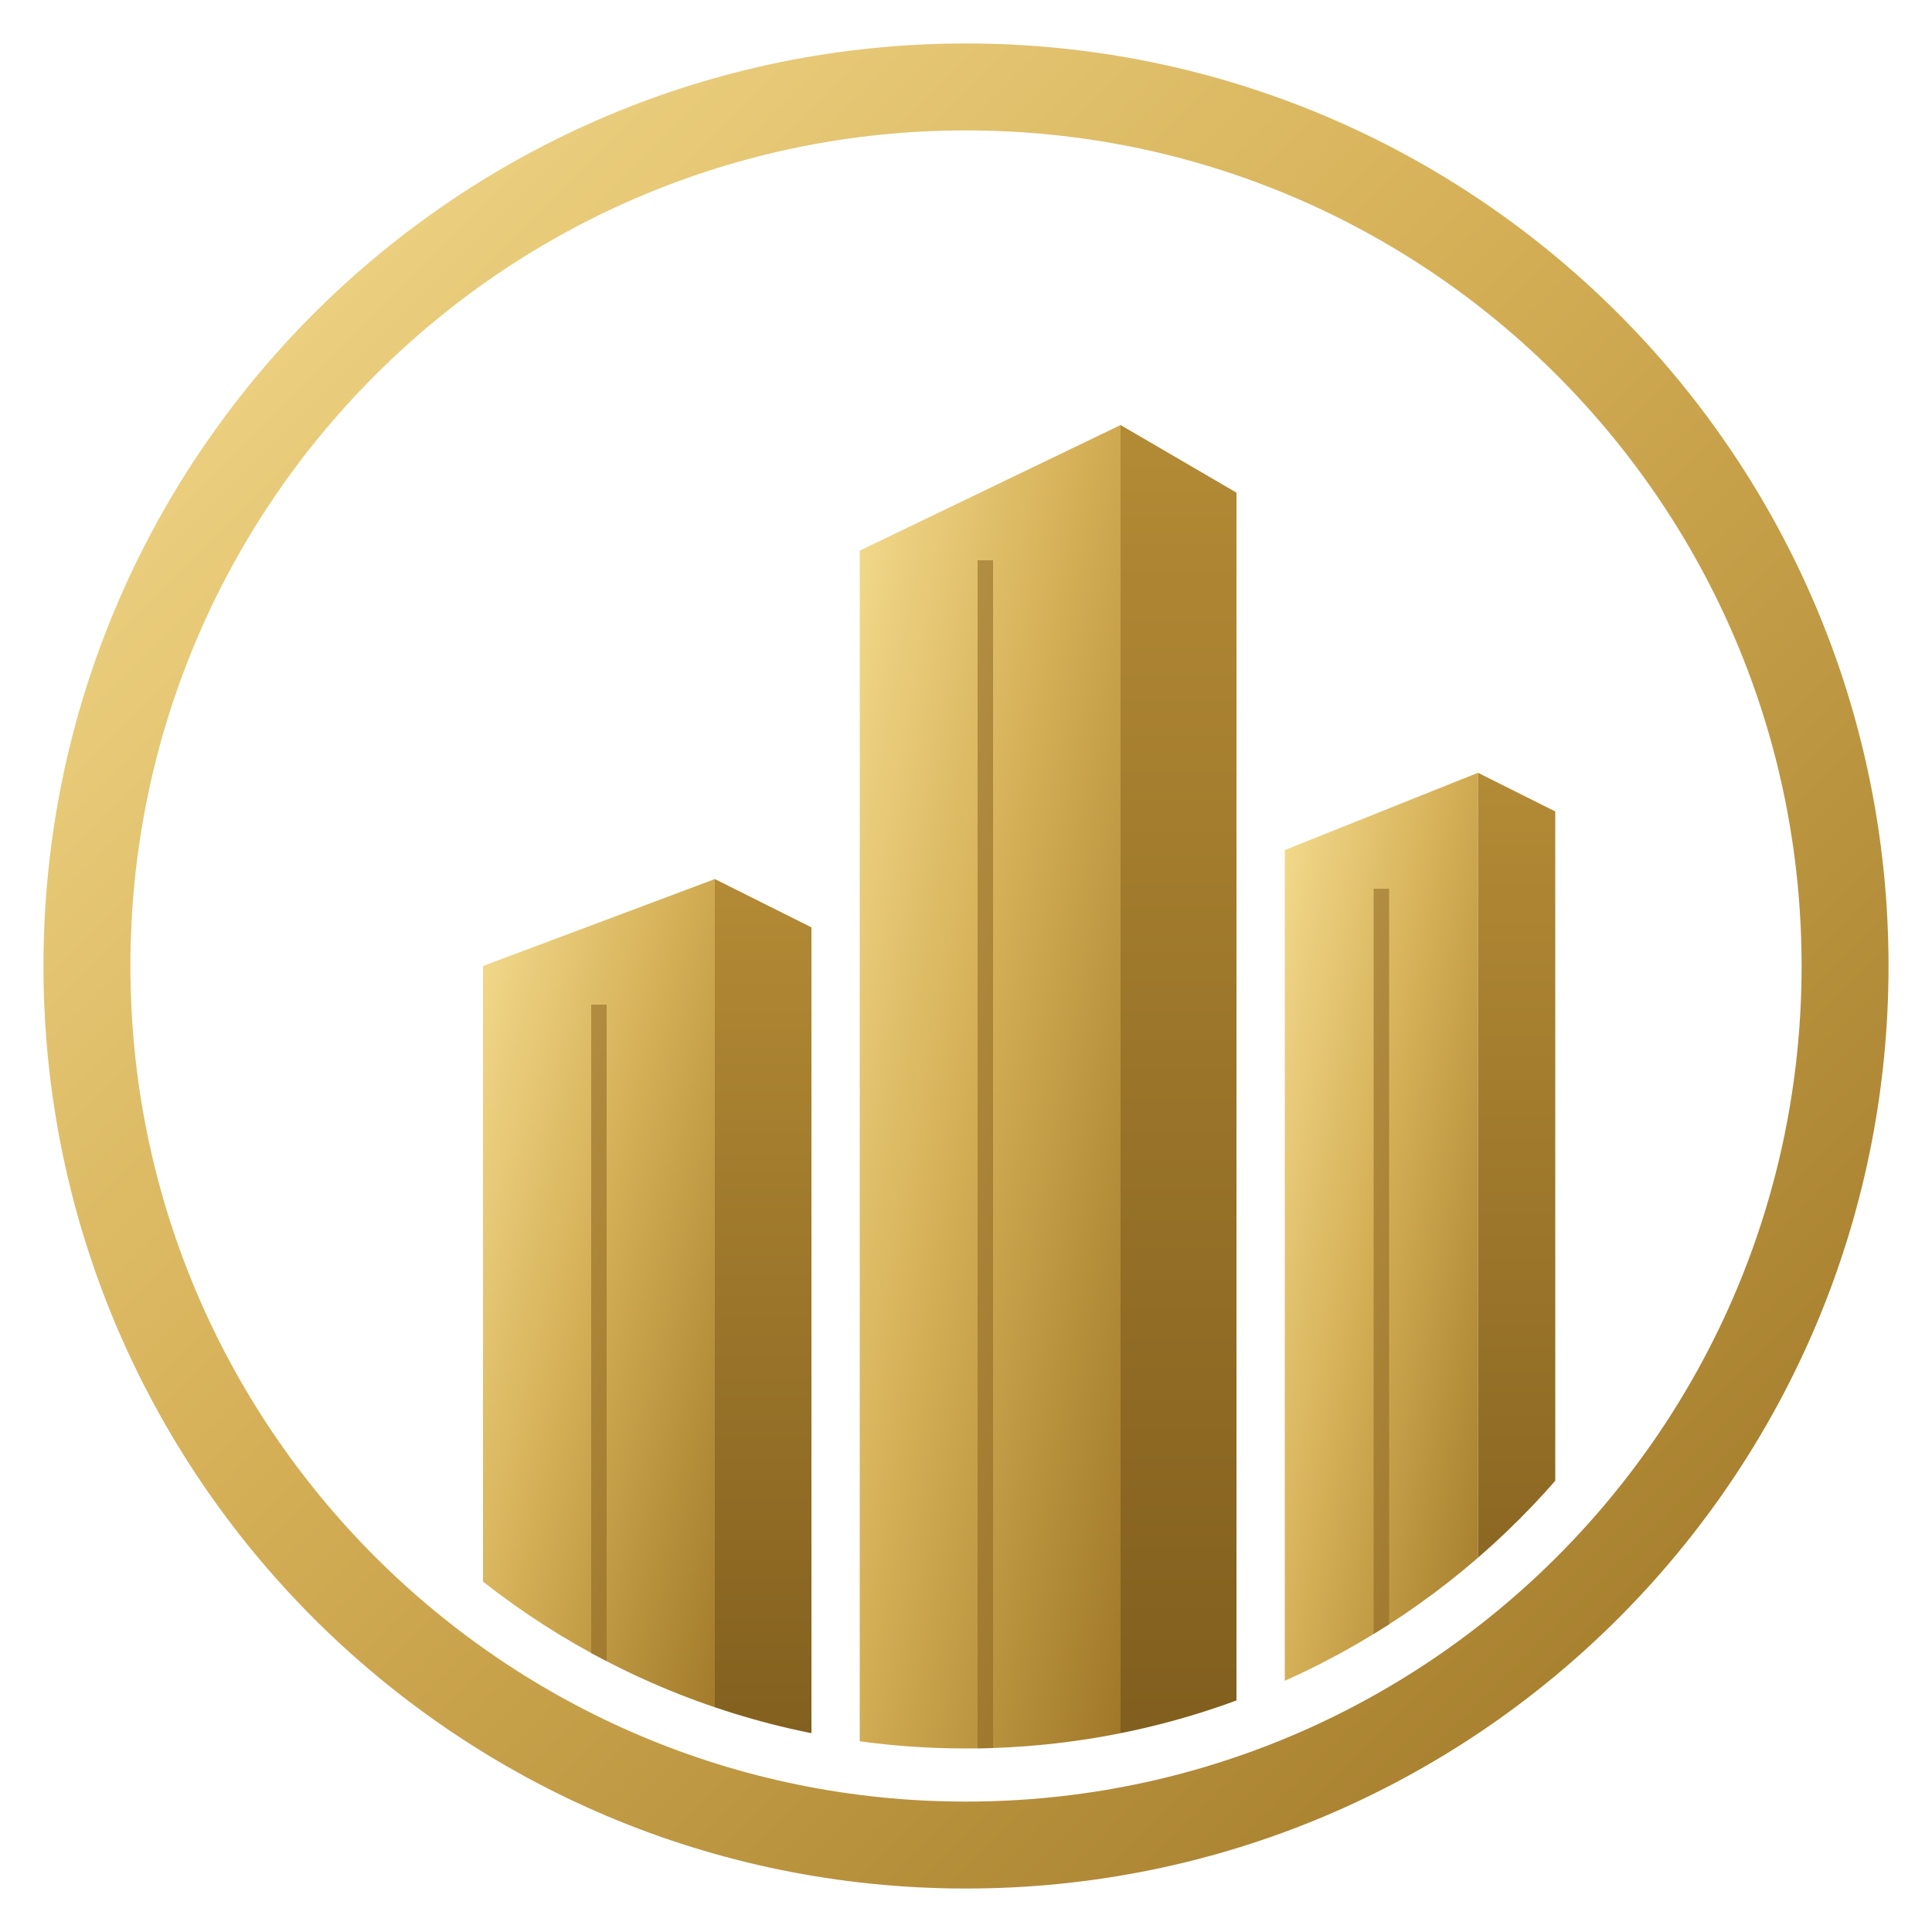
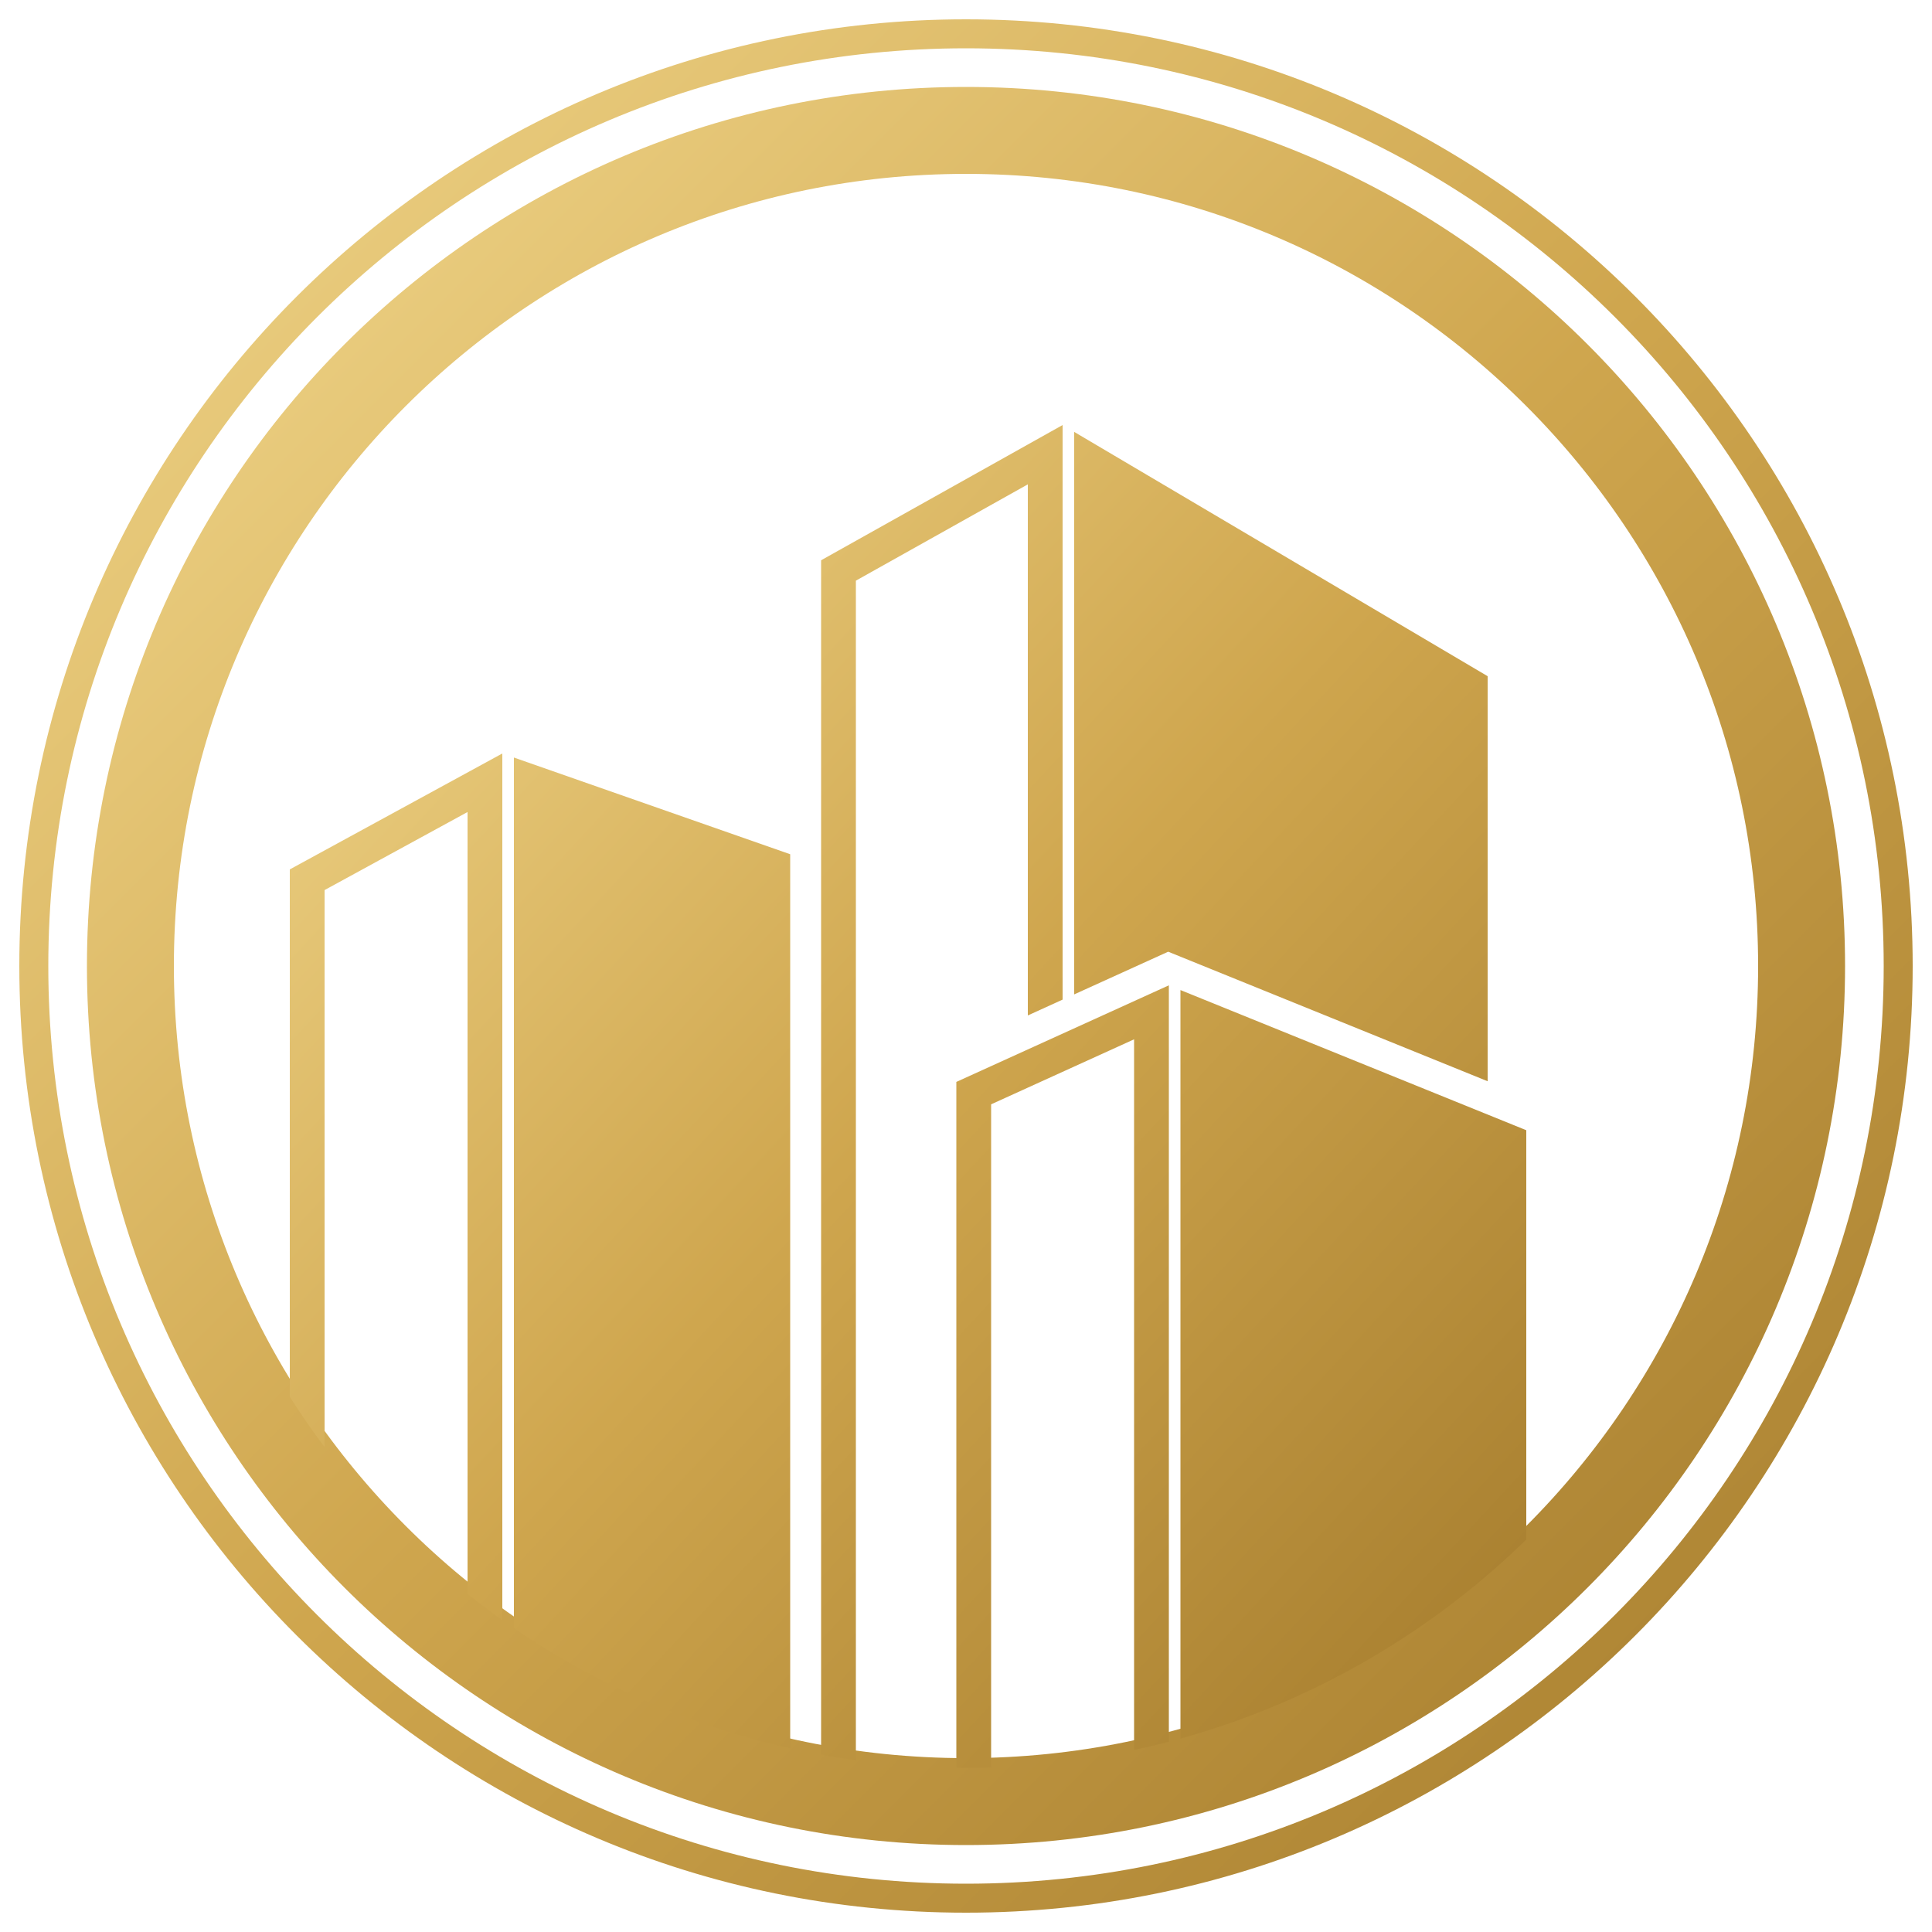
<svg xmlns="http://www.w3.org/2000/svg" width="200" height="200" viewBox="0 0 200 200" role="img" aria-label="SB Reliance logo">
  <defs>
    <linearGradient id="g" x1="0" y1="0" x2="1" y2="1">
-       <stop offset="0" stop-color="#f4dc8f" />
-       <stop offset="0.45" stop-color="#d4ae55" />
-       <stop offset="1" stop-color="#9c7425" />
+       <stop offset="0" stop-color="#f1d78c" />
+       <stop offset="0.5" stop-color="#cfa64e" />
+       <stop offset="1" stop-color="#a47b2c" />
    </linearGradient>
-     <linearGradient id="d" x1="0" y1="0" x2="0" y2="1">
-       <stop offset="0" stop-color="#b38a35" />
-       <stop offset="1" stop-color="#7d5b1c" />
-     </linearGradient>
-     <clipPath id="c">
-       <circle cx="100" cy="100" r="81" />
-     </clipPath>
  </defs>
-   <circle cx="100" cy="100" r="91" fill="none" stroke="url(#g)" stroke-width="9" />
-   <g clip-path="url(#c)">
-     <path d="M50 190V100l24-9v99z" fill="url(#g)" />
-     <path d="M74 91l10 5v94H74z" fill="url(#d)" />
-     <path d="M89 190V57l27-13v146z" fill="url(#g)" />
-     <path d="M116 44l12 7v139h-12z" fill="url(#d)" />
-     <path d="M133 190V88l20-8v110z" fill="url(#g)" />
-     <path d="M153 80l8 4v106h-8z" fill="url(#d)" />
-     <g stroke="#8a6420" stroke-width="1.6" opacity="0.55">
-       <path d="M62 104v86M102 58v132M143 92v98" />
-     </g>
-   </g>
+   <circle cx="100" cy="100" r="96.5" fill="none" stroke="url(#g)" stroke-width="3" />
+   <circle cx="100" cy="100" r="86.5" fill="none" stroke="url(#g)" stroke-width="9" />
+   <path fill="url(#g)" fill-rule="evenodd" d="M154.00 111.93 L154.00 70.00 L111.20 44.71 L111.20 102.94 L120.93 98.52ZM86.81 181.95 L87.82 182.10 L88.60 182.21 L88.60 60.11 L106.40 50.14 L106.40 105.12 L110.00 103.48 L110.00 44.00 L85.00 58.00 L85.00 181.63 L85.81 181.78ZM31.56 146.96 L32.14 147.79 L32.73 148.62 L33.33 149.44 L33.60 149.80 L33.60 92.14 L48.40 84.06 L48.40 165.01 L48.94 165.43 L49.74 166.05 L50.56 166.67 L51.38 167.27 L52.00 167.71 L52.00 78.00 L30.00 90.00 L30.00 144.60 L30.43 145.26 L30.99 146.11ZM53.20 168.55 L53.89 169.01 L54.74 169.57 L55.60 170.12 L56.46 170.66 L57.33 171.19 L58.21 171.71 L59.09 172.22 L59.98 172.71 L60.87 173.20 L61.78 173.67 L62.68 174.14 L63.59 174.59 L64.51 175.03 L65.44 175.46 L66.36 175.88 L67.30 176.29 L68.24 176.68 L69.18 177.07 L70.13 177.44 L71.08 177.80 L72.04 178.15 L73.00 178.49 L73.96 178.81 L74.93 179.12 L75.91 179.43 L76.88 179.72 L77.86 179.99 L78.85 180.26 L79.83 180.51 L80.82 180.75 L81.80 180.98 L81.80 88.43 L53.20 78.42ZM124.09 179.43 L125.07 179.12 L126.04 178.81 L127.00 178.49 L127.96 178.15 L128.92 177.80 L129.87 177.44 L130.82 177.07 L131.76 176.68 L132.70 176.29 L133.64 175.88 L134.56 175.46 L135.49 175.03 L136.41 174.59 L137.32 174.14 L138.22 173.67 L139.13 173.20 L140.02 172.71 L140.91 172.22 L141.79 171.71 L142.67 171.19 L143.54 170.66 L144.40 170.12 L145.26 169.57 L146.11 169.01 L146.96 168.44 L147.79 167.86 L148.62 167.27 L149.44 166.67 L150.26 166.05 L151.06 165.43 L151.86 164.80 L152.65 164.16 L153.44 163.51 L154.21 162.85 L154.98 162.18 L155.74 161.50 L156.49 160.81 L157.23 160.11 L157.97 159.41 L158.00 159.37 L158.00 117.00 L122.20 102.49 L122.20 179.98 L123.12 179.72ZM100.00 183.00 L101.02 182.99 L102.04 182.98 L102.60 182.96 L102.60 114.32 L117.40 107.59 L117.40 181.15 L118.19 180.98 L119.18 180.75 L120.17 180.51 L121.00 180.30 L121.00 102.00 L99.00 112.00 L99.00 182.99Z" />
</svg>
